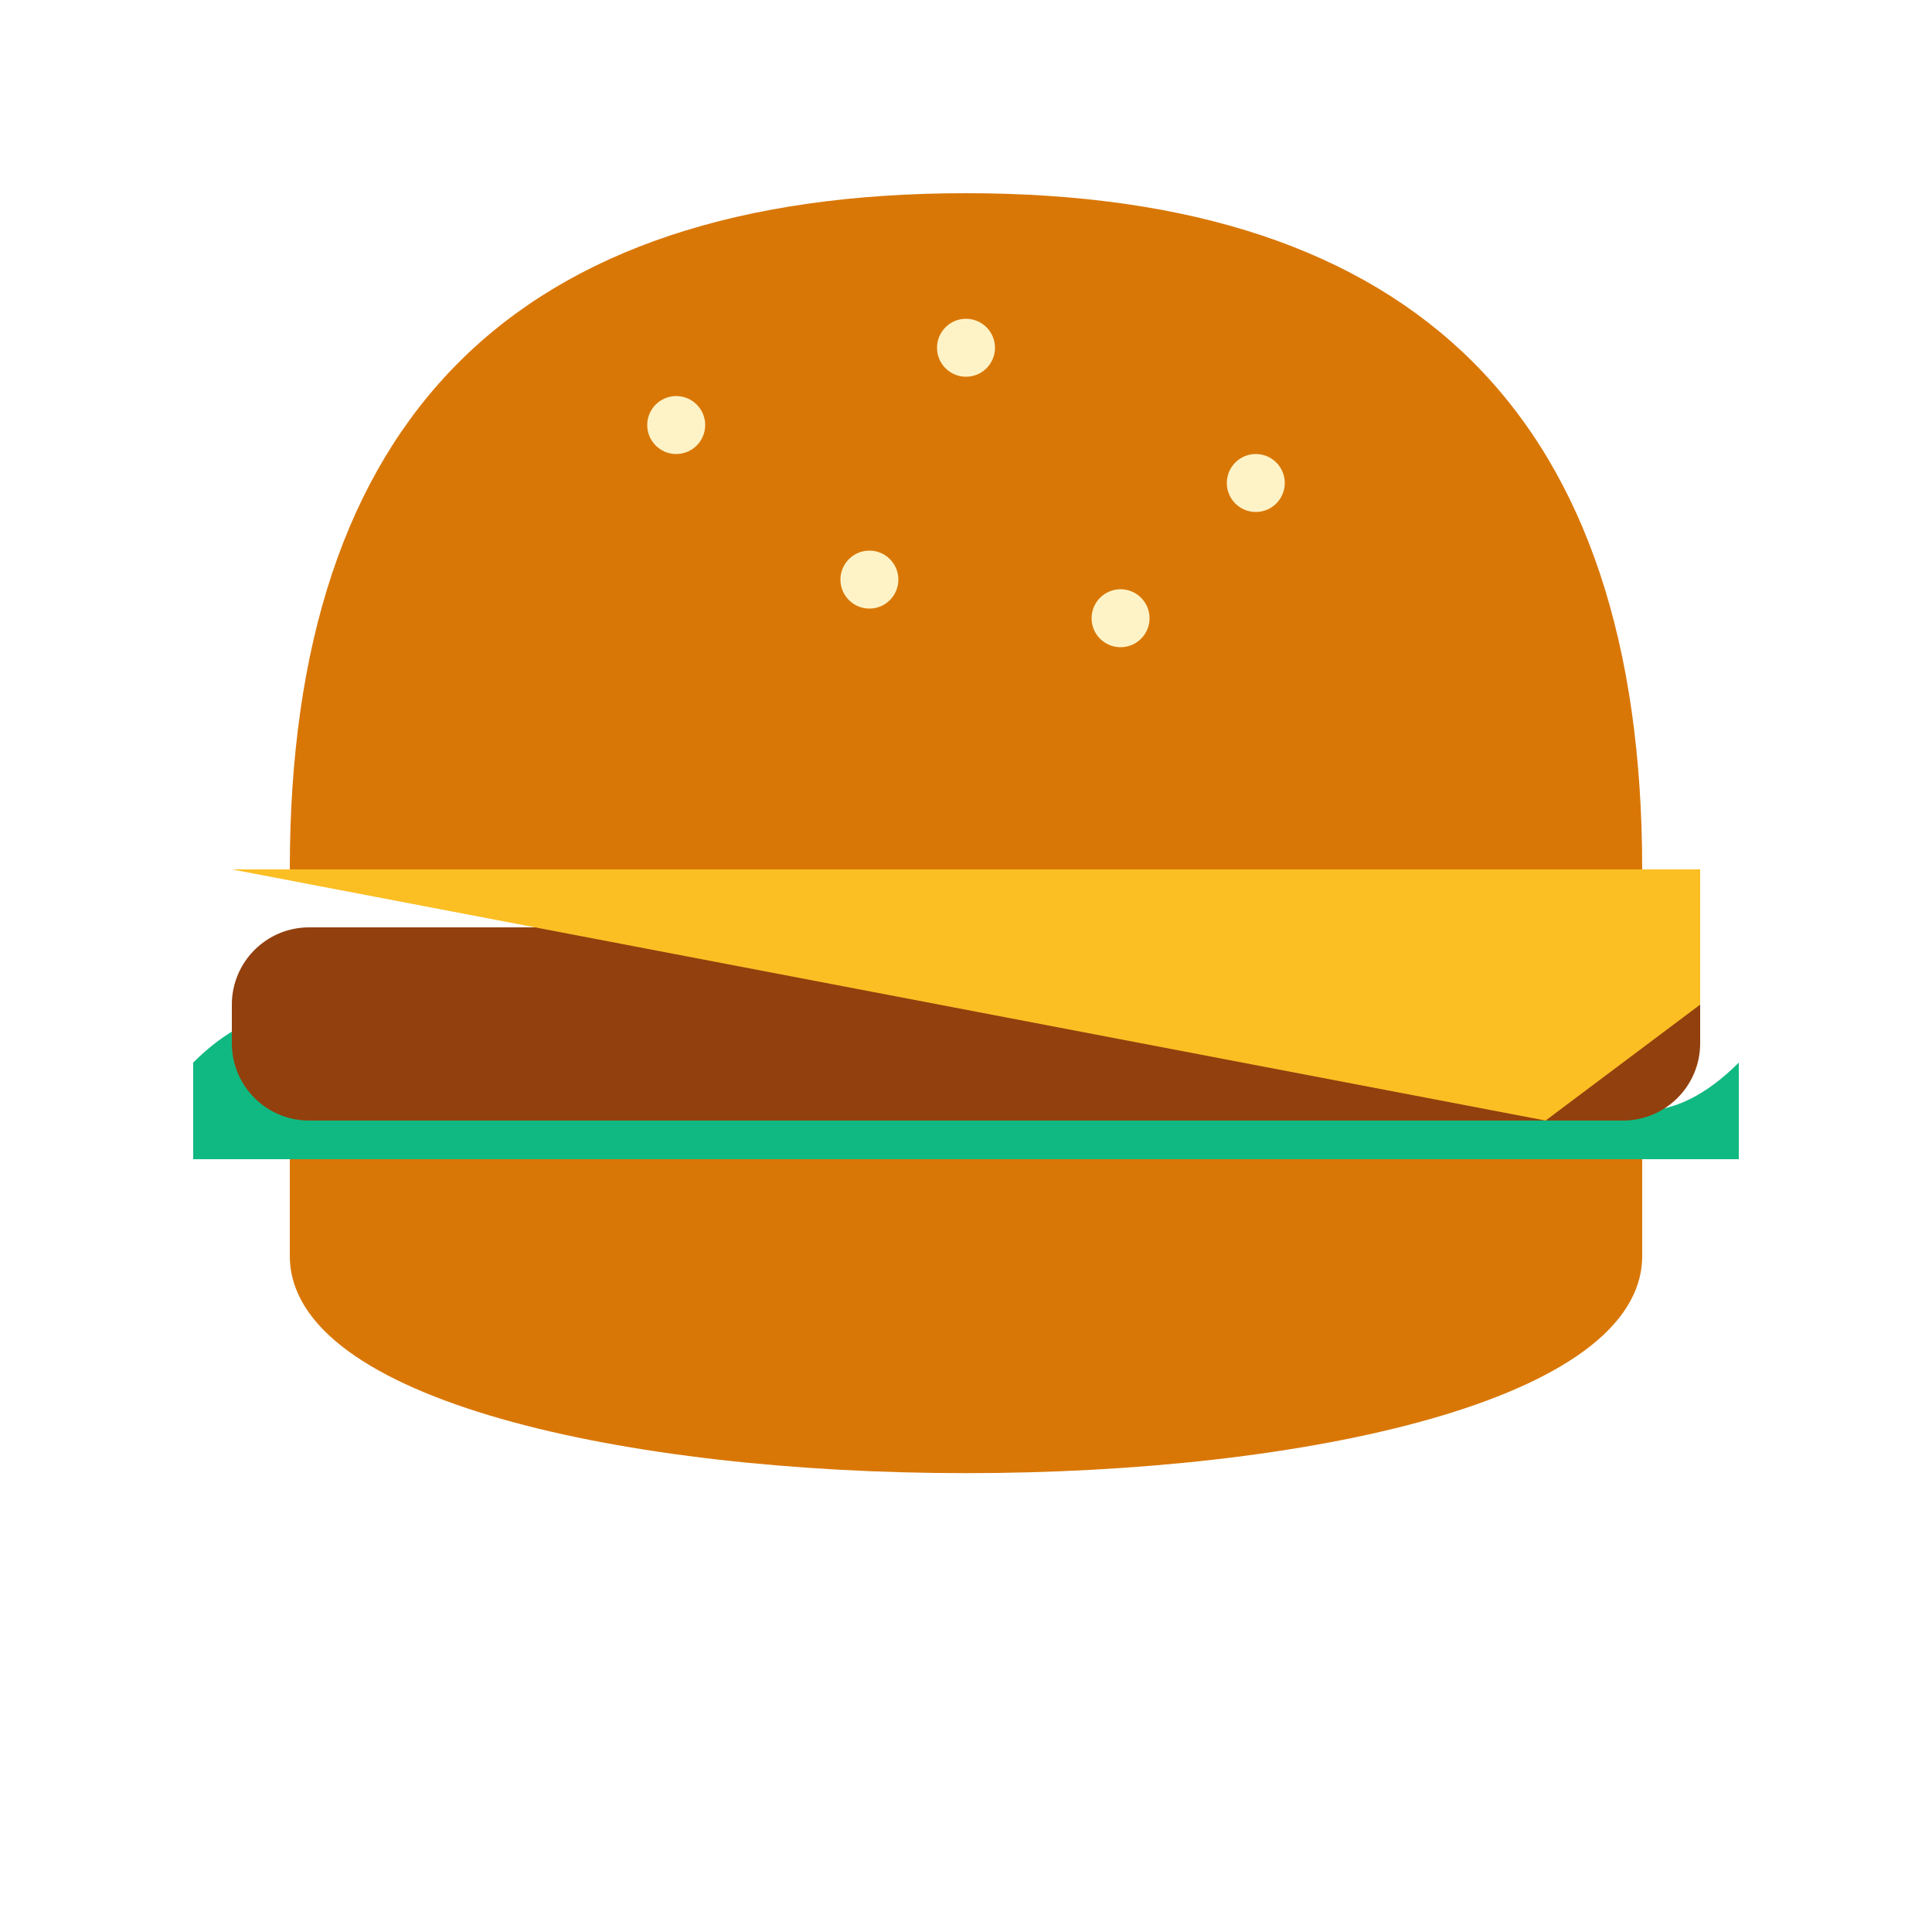
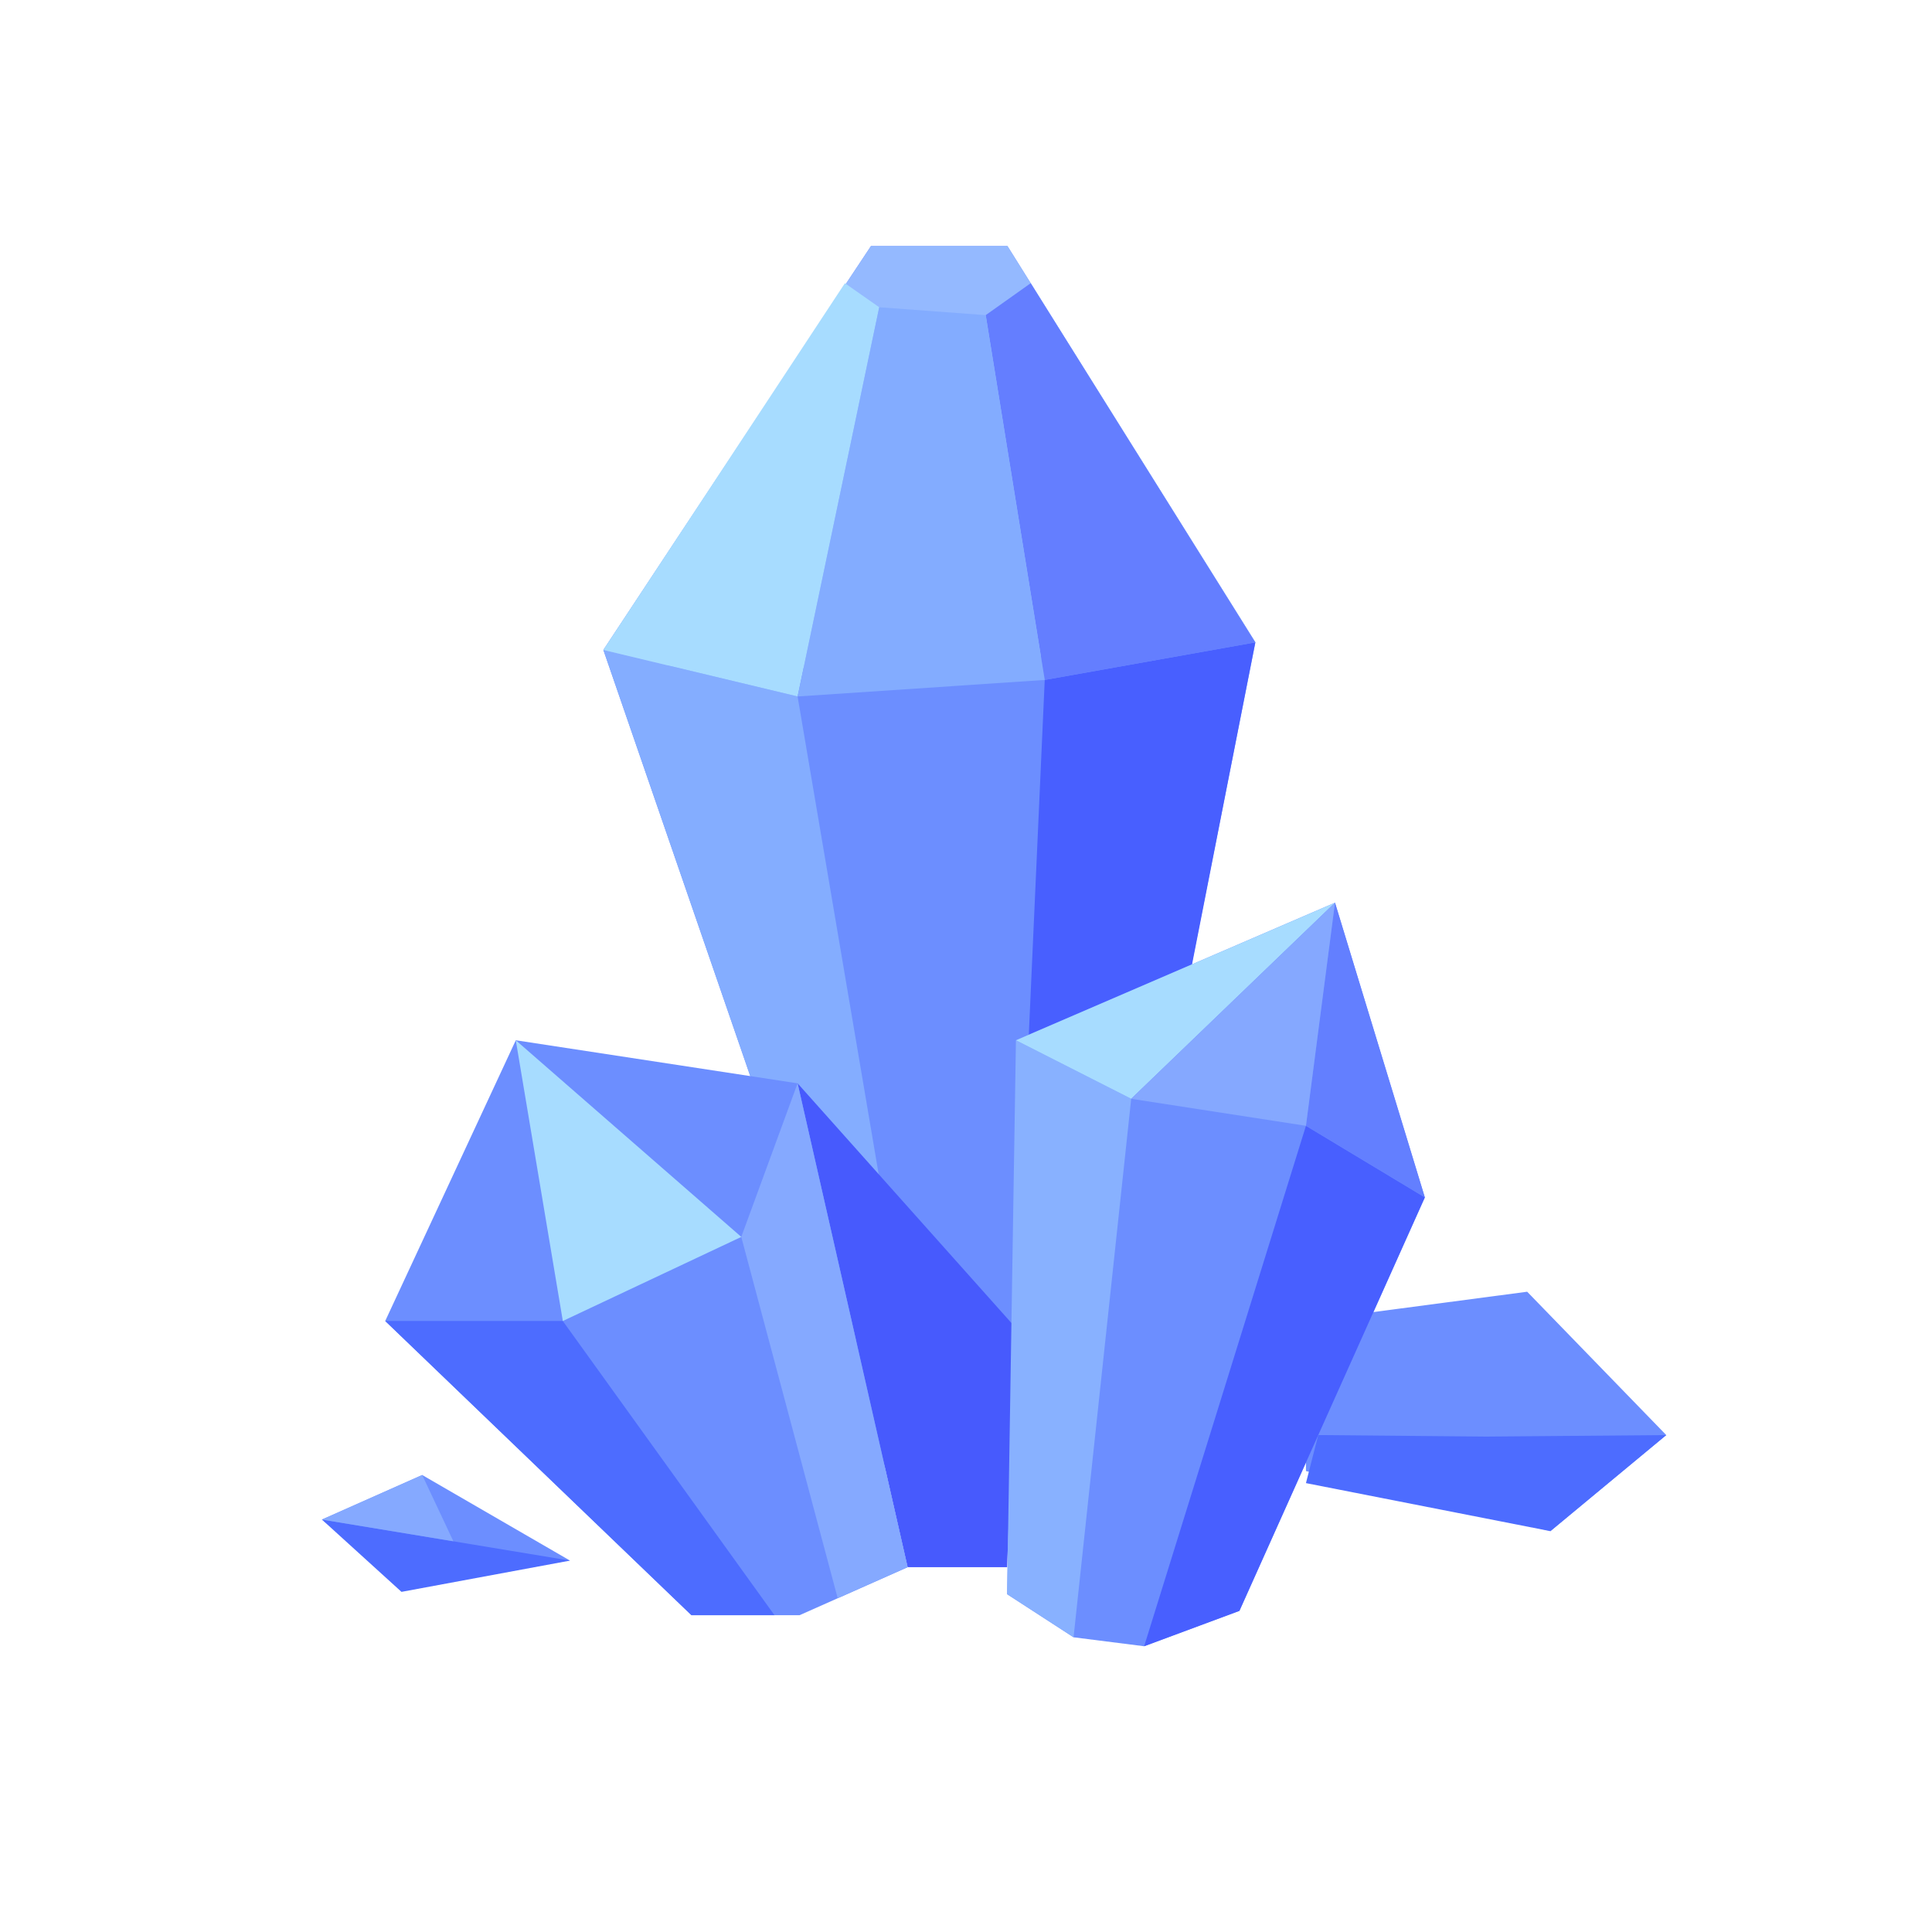
- <svg xmlns="http://www.w3.org/2000/svg" viewBox="0 0 100 100">
-   <path d="M15 65 C 15 80, 85 80, 85 65 L 85 60 L 15 60 Z" fill="#D97706" />
-   <path d="M10 55 Q 15 50 20 55 T 30 55 T 40 55 T 50 55 T 60 55 T 70 55 T 80 55 T 90 55 L 90 60 L 10 60 Z" fill="#10B981" />
-   <rect x="12" y="48" width="76" height="10" rx="4" fill="#92400E" />
-   <path d="M12 45 L 88 45 L 88 52 L 80 58 L 12 45 Z" fill="#FBBF24" />
-   <path d="M15 45 Q 15 10 50 10 T 85 45 Z" fill="#D97706" />
-   <circle cx="35" cy="22" r="1.5" fill="#FEF3C7" />
-   <circle cx="50" cy="18" r="1.5" fill="#FEF3C7" />
-   <circle cx="65" cy="25" r="1.5" fill="#FEF3C7" />
-   <circle cx="45" cy="30" r="1.5" fill="#FEF3C7" />
-   <circle cx="58" cy="32" r="1.5" fill="#FEF3C7" />
+ <svg xmlns="http://www.w3.org/2000/svg" t="1768533201851" class="icon" viewBox="0 0 1024 1024" version="1.1" p-id="992" width="192" height="192">
+   <path d="M461.63 130.42h72.35L665.4 340.47l-90.75 458.32-93.87 12.73s-152.82-443.6-160.99-467.04c39-59.28 141.84-214.06 141.84-214.06z m0 0" fill="#6C8EFF" p-id="993" />
+   <path d="M461.63 130.42h72.35L665.4 340.47s-337.38 27.46-345.53 3.99c38.92-59.26 141.76-214.04 141.76-214.04z m0 0" fill="#94B9FF" p-id="994" />
+   <path d="M422.74 369.13l57.78 340.45-34.56 1.06L319.8 344.48l102.94 24.65z m0 0" fill="#84ADFF" p-id="995" />
+   <path d="M273.38 551.36l-69.21 148.79L366.49 856.1h57.27l57.3-25.45-58.31-256.46-149.37-22.83z m418.8 148.79l117.25-15.51 73.72 75.97-61.4 50.92-129.57-31.83v-79.55z m0 0" fill="#6C8EFF" p-id="996" />
+   <path d="M553.73 360.39l111.59-19.9-92.5 471.05-39.02-7.2 19.93-443.95z m0 0" fill="#485FFF" p-id="997" />
+   <path d="M533.8 844.96l35.22 22.84 37.41 4.74 50.49-18.75 98.28-219.16-47.62-156.2-169.1 72.92-4.68 293.61z m0 0" fill="#6C8EFF" p-id="998" />
+   <path d="M692.18 596.7l63.02 37.94-98.29 219.16-50.49 18.75 85.76-275.85z m0 0" fill="#485FFF" p-id="999" />
+   <path d="M787.66 761.42l95.49-0.8-61.4 50.92-129.57-25.46 6.52-25.47 88.96 0.81z m0 0" fill="#4D6CFF" p-id="1000" />
+   <path d="M422.74 574.18l115.58 129.55-4.52 126.91h-52.74l-58.32-256.46z m0 0" fill="#475AFD" p-id="1001" />
+   <path d="M204.16 700.15h94.14L410.5 856.1h-44.01L204.16 700.15z m0 0" fill="#4D6CFF" p-id="1002" />
+   <path d="M447.81 150.11l18.2 12.74-43.26 206.29-102.95-24.66 128.01-194.37z m0 0" fill="#A7DCFF" p-id="1003" />
+   <path d="M538.47 551.36l61.09 31.02-30.55 285.42-35.22-22.84 4.68-293.6z m0 0" fill="#88B1FF" p-id="1004" />
+   <path d="M422.74 574.18l-29.85 81.41L444 847.11l37.06-16.46-58.32-256.47z m0 0" fill="#85A9FF" p-id="1005" />
+   <path d="M273.38 551.36L392.9 655.59l-94.59 44.56-24.93-148.79z m0 0" fill="#A7DCFF" p-id="1006" />
+   <path d="M546.28 150.11l-23.83 16.91 31.28 193.36 111.59-19.9-119.04-190.37z m0 0" fill="#647EFF" p-id="1007" />
+   <path d="M466 162.85l56.45 4.18 31.28 193.36-130.98 8.75L466 162.85z m0 0" fill="#83ACFF" p-id="1008" />
+   <path d="M707.57 478.44l-169.1 72.92 61.09 31.02 108.01-103.94z m0 0" fill="#A7DCFF" p-id="1009" />
+   <path d="M692.18 596.7l63.01 37.94-47.62-156.2" fill="#637FFF" p-id="1010" />
+   <path d="M707.57 478.44L692.18 596.7l-92.62-14.32 108.01-103.94z m0 0" fill="#85A8FF" p-id="1011" />
+   <path d="M223.77 781.78l-53.15 23.61 36.32 29.07 95.19-7.31-78.36-45.37z m0 0" fill="#6C8EFF" p-id="1012" />
+   <path d="M212.8 843.72l-42.18-38.32 131.51 21.75" fill="#4D6CFF" p-id="1013" />
+   <path d="M223.77 781.78l16.53 35.13-69.67-11.51 53.14-23.62z m0 0" fill="#85A9FF" p-id="1014" />
</svg>
